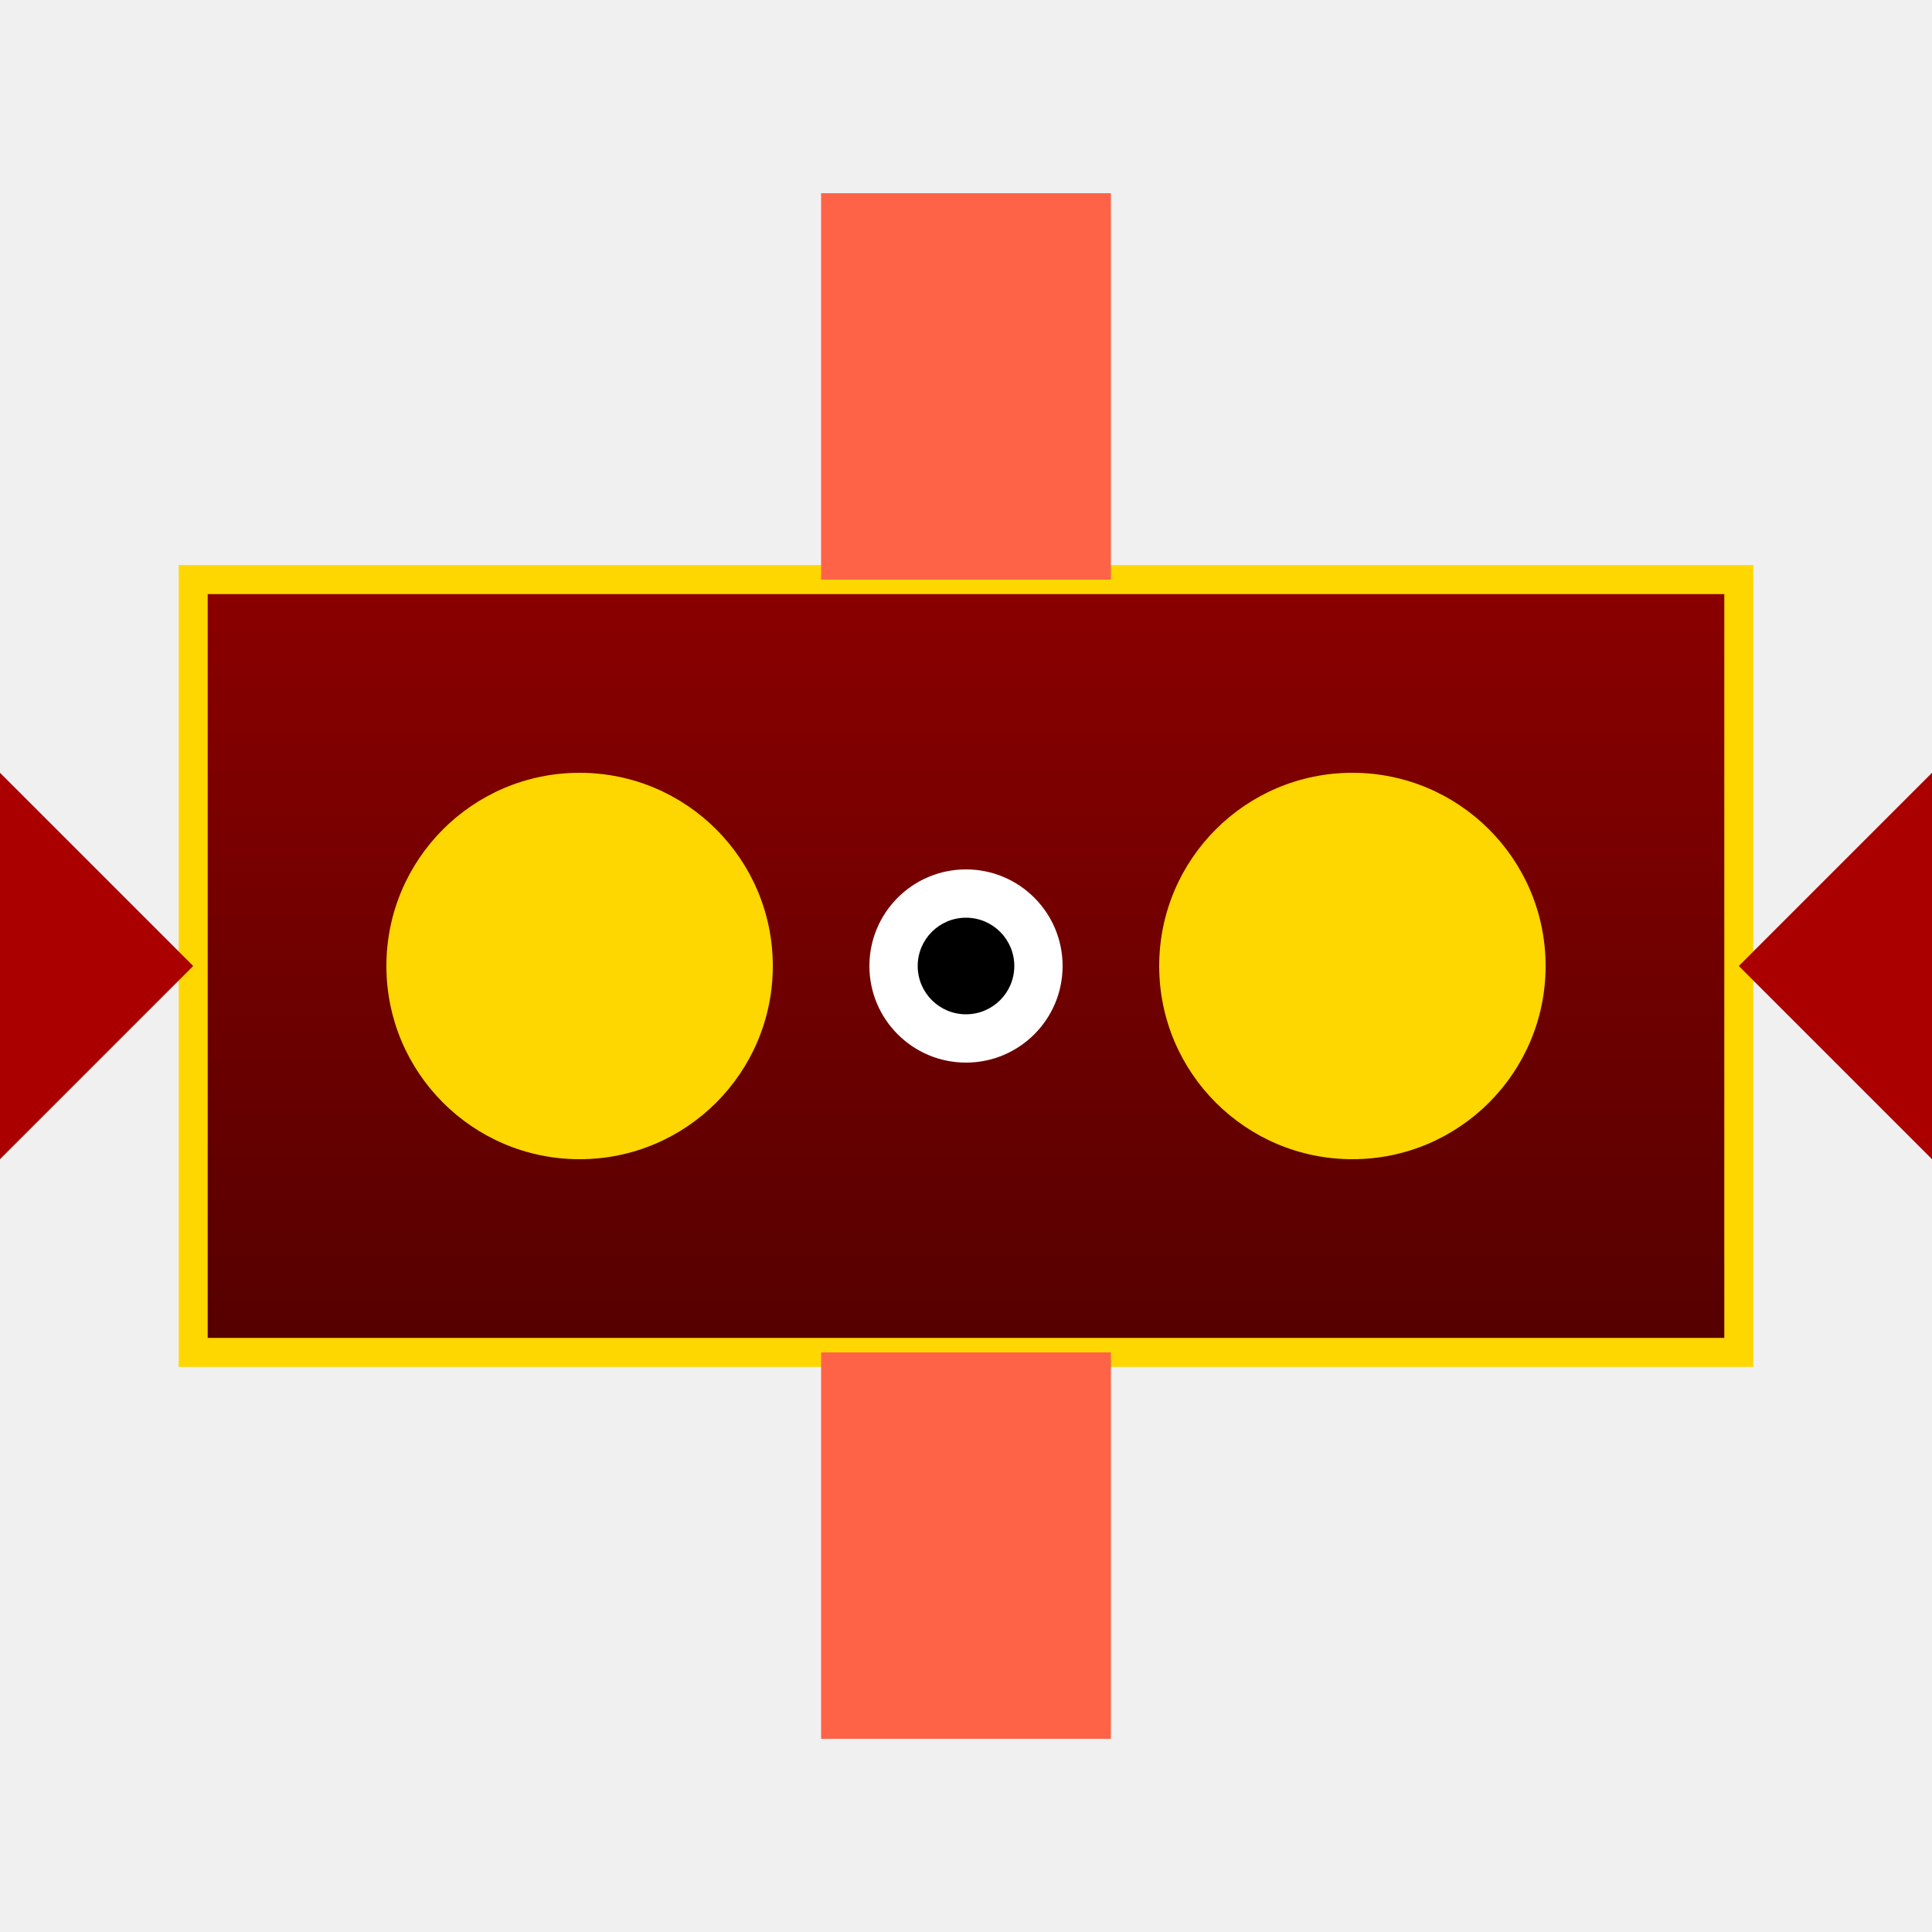
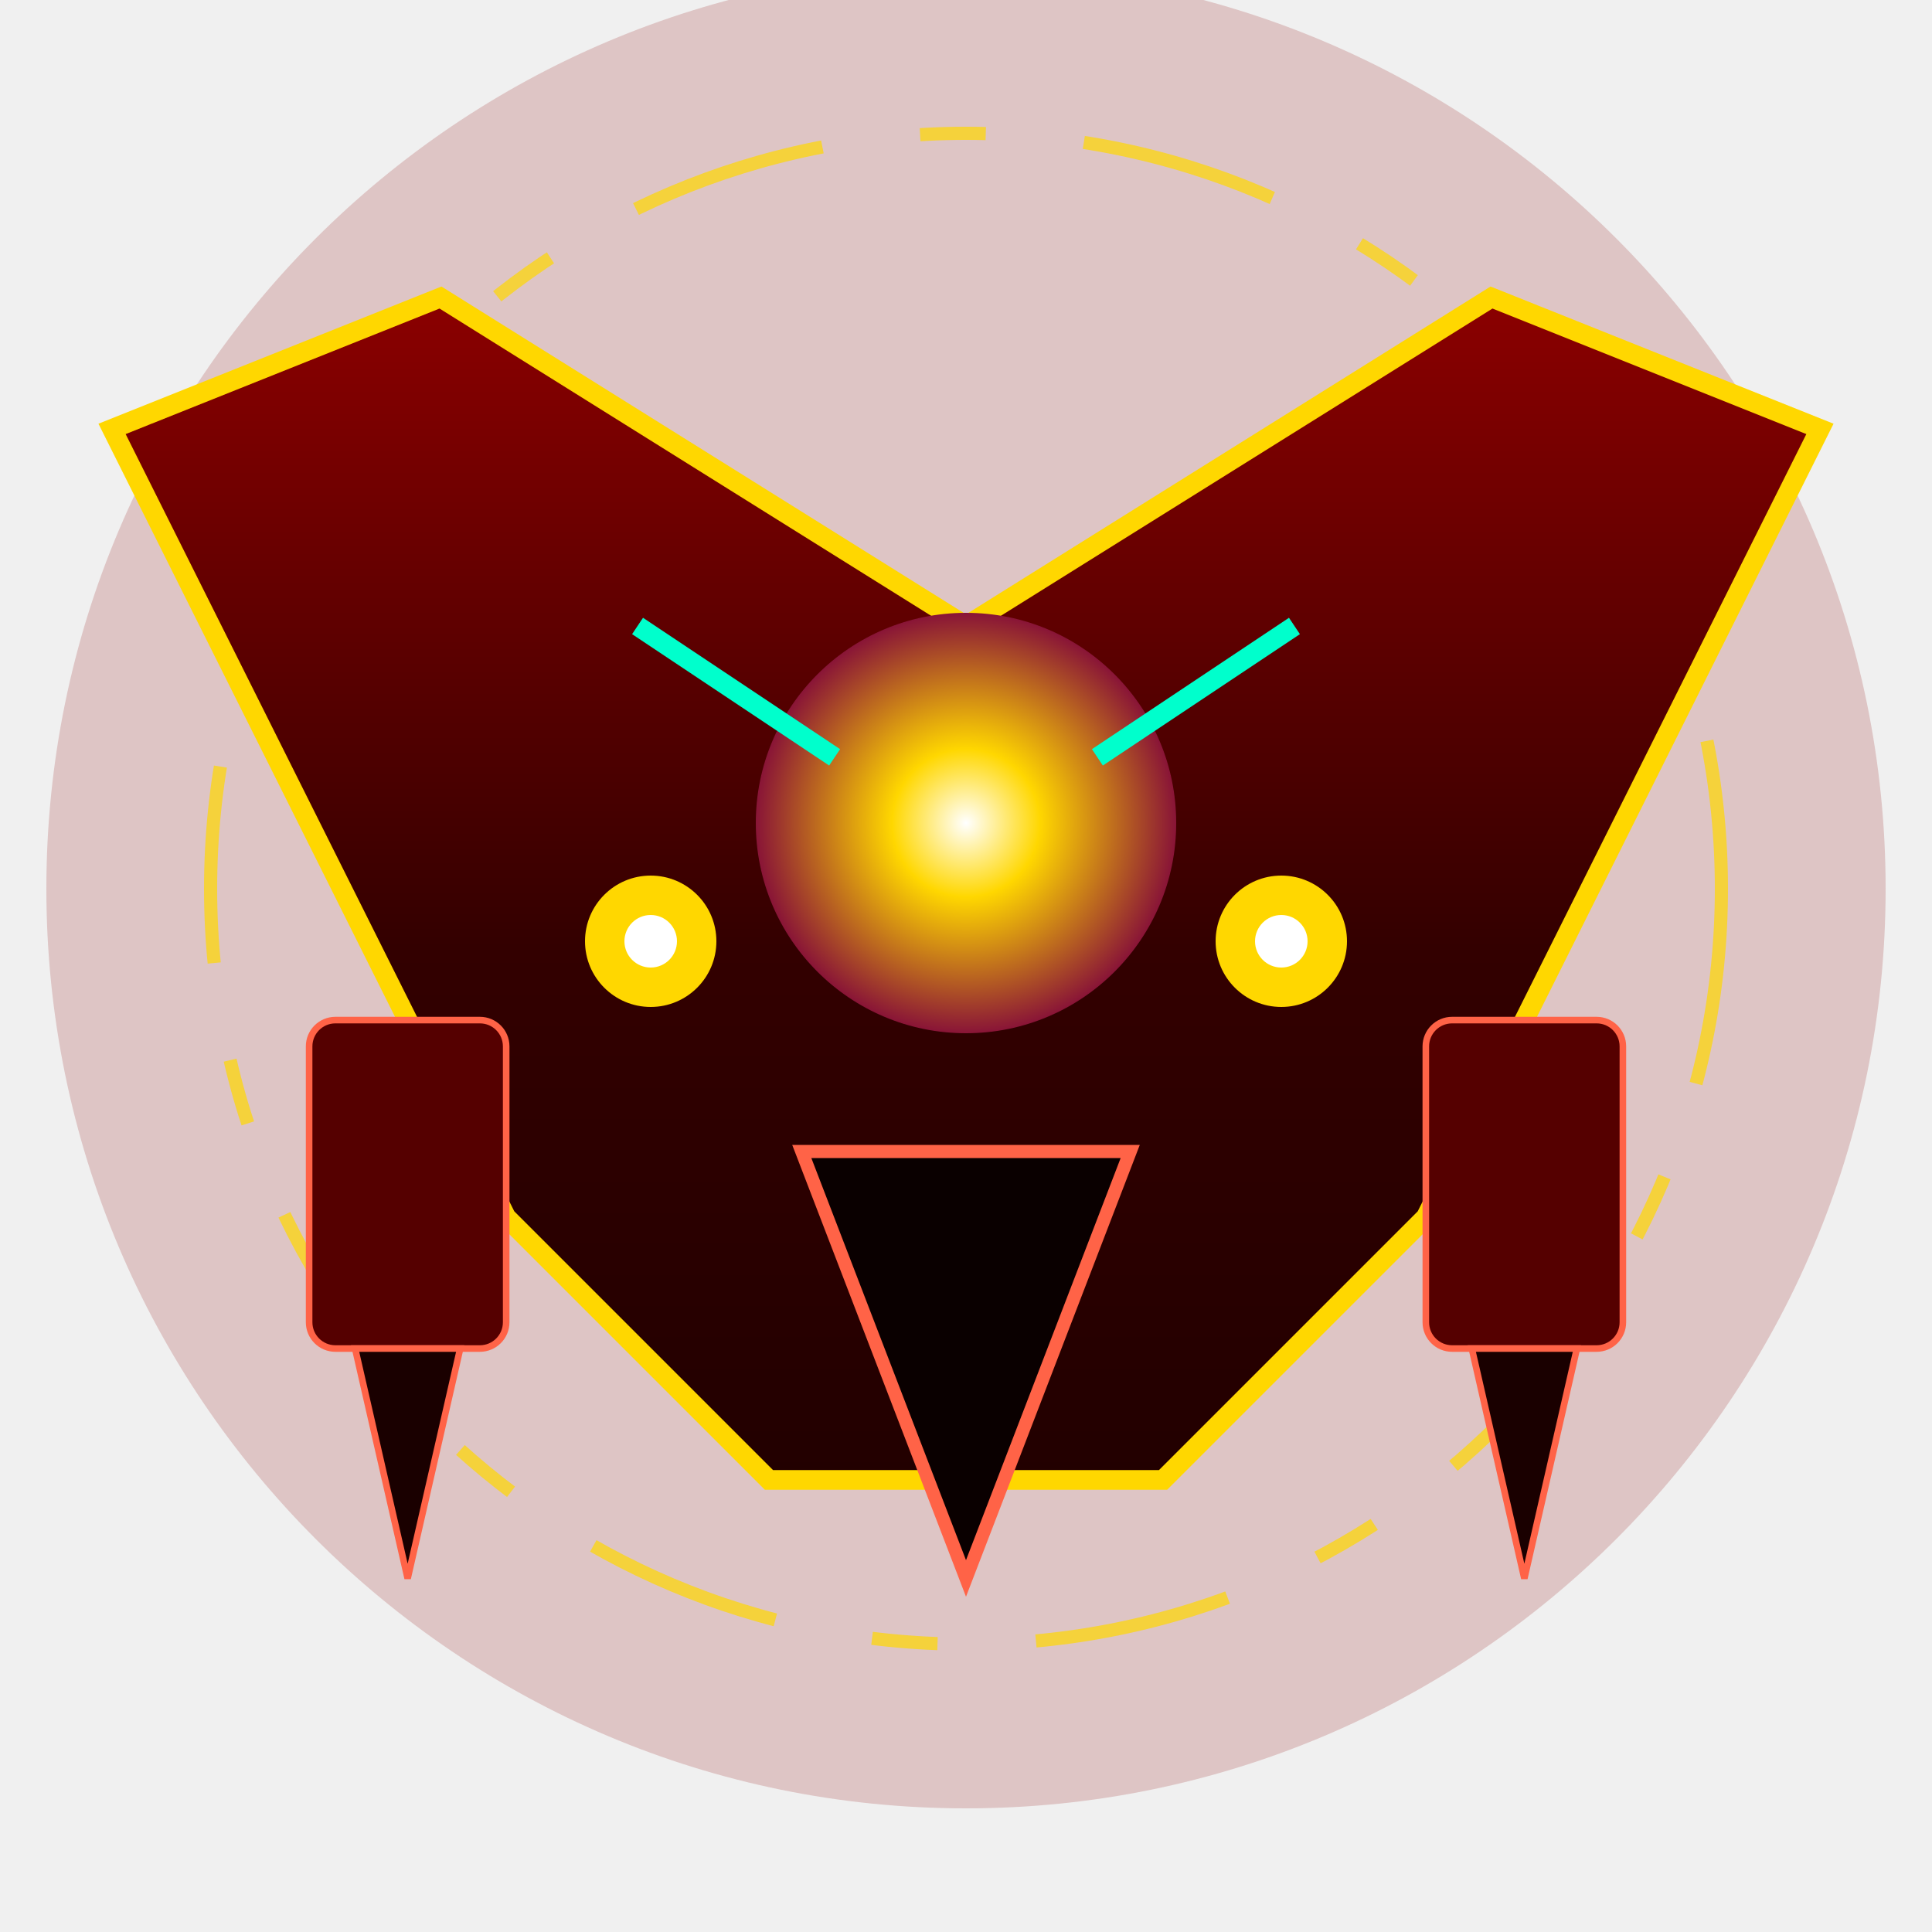
<svg xmlns="http://www.w3.org/2000/svg" width="200" height="200" viewBox="0 0 200 200">
  <defs>
    <linearGradient id="body" x1="0" y1="0" x2="0" y2="1">
      <stop offset="0%" stop-color="#8B0000" />
-       <stop offset="100%" stop-color="#550000" />
+       <stop offset="55%" stop-color="#330000" />
+       <stop offset="100%" stop-color="#220000" />
    </linearGradient>
+     <radialGradient id="core" cx="50%" cy="50%" r="50%">
+       <stop offset="0%" stop-color="#ffffff" />
+       <stop offset="35%" stop-color="#FFD700" />
+       <stop offset="100%" stop-color="#881337" />
+     </radialGradient>
  </defs>
-   <rect x="20" y="60" width="160" height="80" fill="url(#body)" stroke="#FFD700" stroke-width="3" />
-   <circle cx="60" cy="100" r="20" fill="#FFD700" />
-   <circle cx="140" cy="100" r="20" fill="#FFD700" />
-   <rect x="85" y="20" width="30" height="40" fill="#FF6347" />
-   <rect x="85" y="140" width="30" height="40" fill="#FF6347" />
-   <polygon points="20,100 0,80 0,120" fill="#AA0000" />
-   <polygon points="180,100 200,80 200,120" fill="#AA0000" />
-   <circle cx="100" cy="100" r="10" fill="#ffffff" />
-   <circle cx="100" cy="100" r="5" fill="#000000" />
+   <g transform="translate(100,92) scale(0.68)">
+     <circle cx="0" cy="0" r="140" fill="#8B0000" fill-opacity="0.18" />
+     <circle cx="0" cy="0" r="115" fill="none" stroke="#FFD700" stroke-width="2" stroke-dasharray="30 15 10 15" stroke-opacity="0.7" />
+     <path d="M-130,-70 L-70,50 L-30,90 L30,90 L70,50 L130,-70 L80,-90 L0,-40 L-80,-90 Z" fill="url(#body)" stroke="#FFD700" stroke-width="3" />
+     <rect x="-100" y="20" width="30" height="50" rx="4" fill="#550000" stroke="#FF6347" />
+     <polygon points="-93,70 -85,105 -77,70" fill="#1a0000" stroke="#FF6347" />
+     <rect x="70" y="20" width="30" height="50" rx="4" fill="#550000" stroke="#FF6347" />
+     <polygon points="77,70 85,105 93,70" fill="#1a0000" stroke="#FF6347" />
+     <polygon points="-25,40 0,105 25,40" fill="#0a0000" stroke="#FF6347" stroke-width="2" />
+     <circle cx="0" cy="-10" r="32" fill="url(#core)" />
+     <circle cx="-48" cy="8" r="10" fill="#FFD700" />
+     <circle cx="48" cy="8" r="10" fill="#FFD700" />
+     <circle cx="-48" cy="8" r="4" fill="#ffffff" />
+     <circle cx="48" cy="8" r="4" fill="#ffffff" />
+     <line x1="-50" y1="-40" x2="-20" y2="-20" stroke="#00ffcc" stroke-width="3" />
+     <line x1="50" y1="-40" x2="20" y2="-20" stroke="#00ffcc" stroke-width="3" />
+   </g>
</svg>
